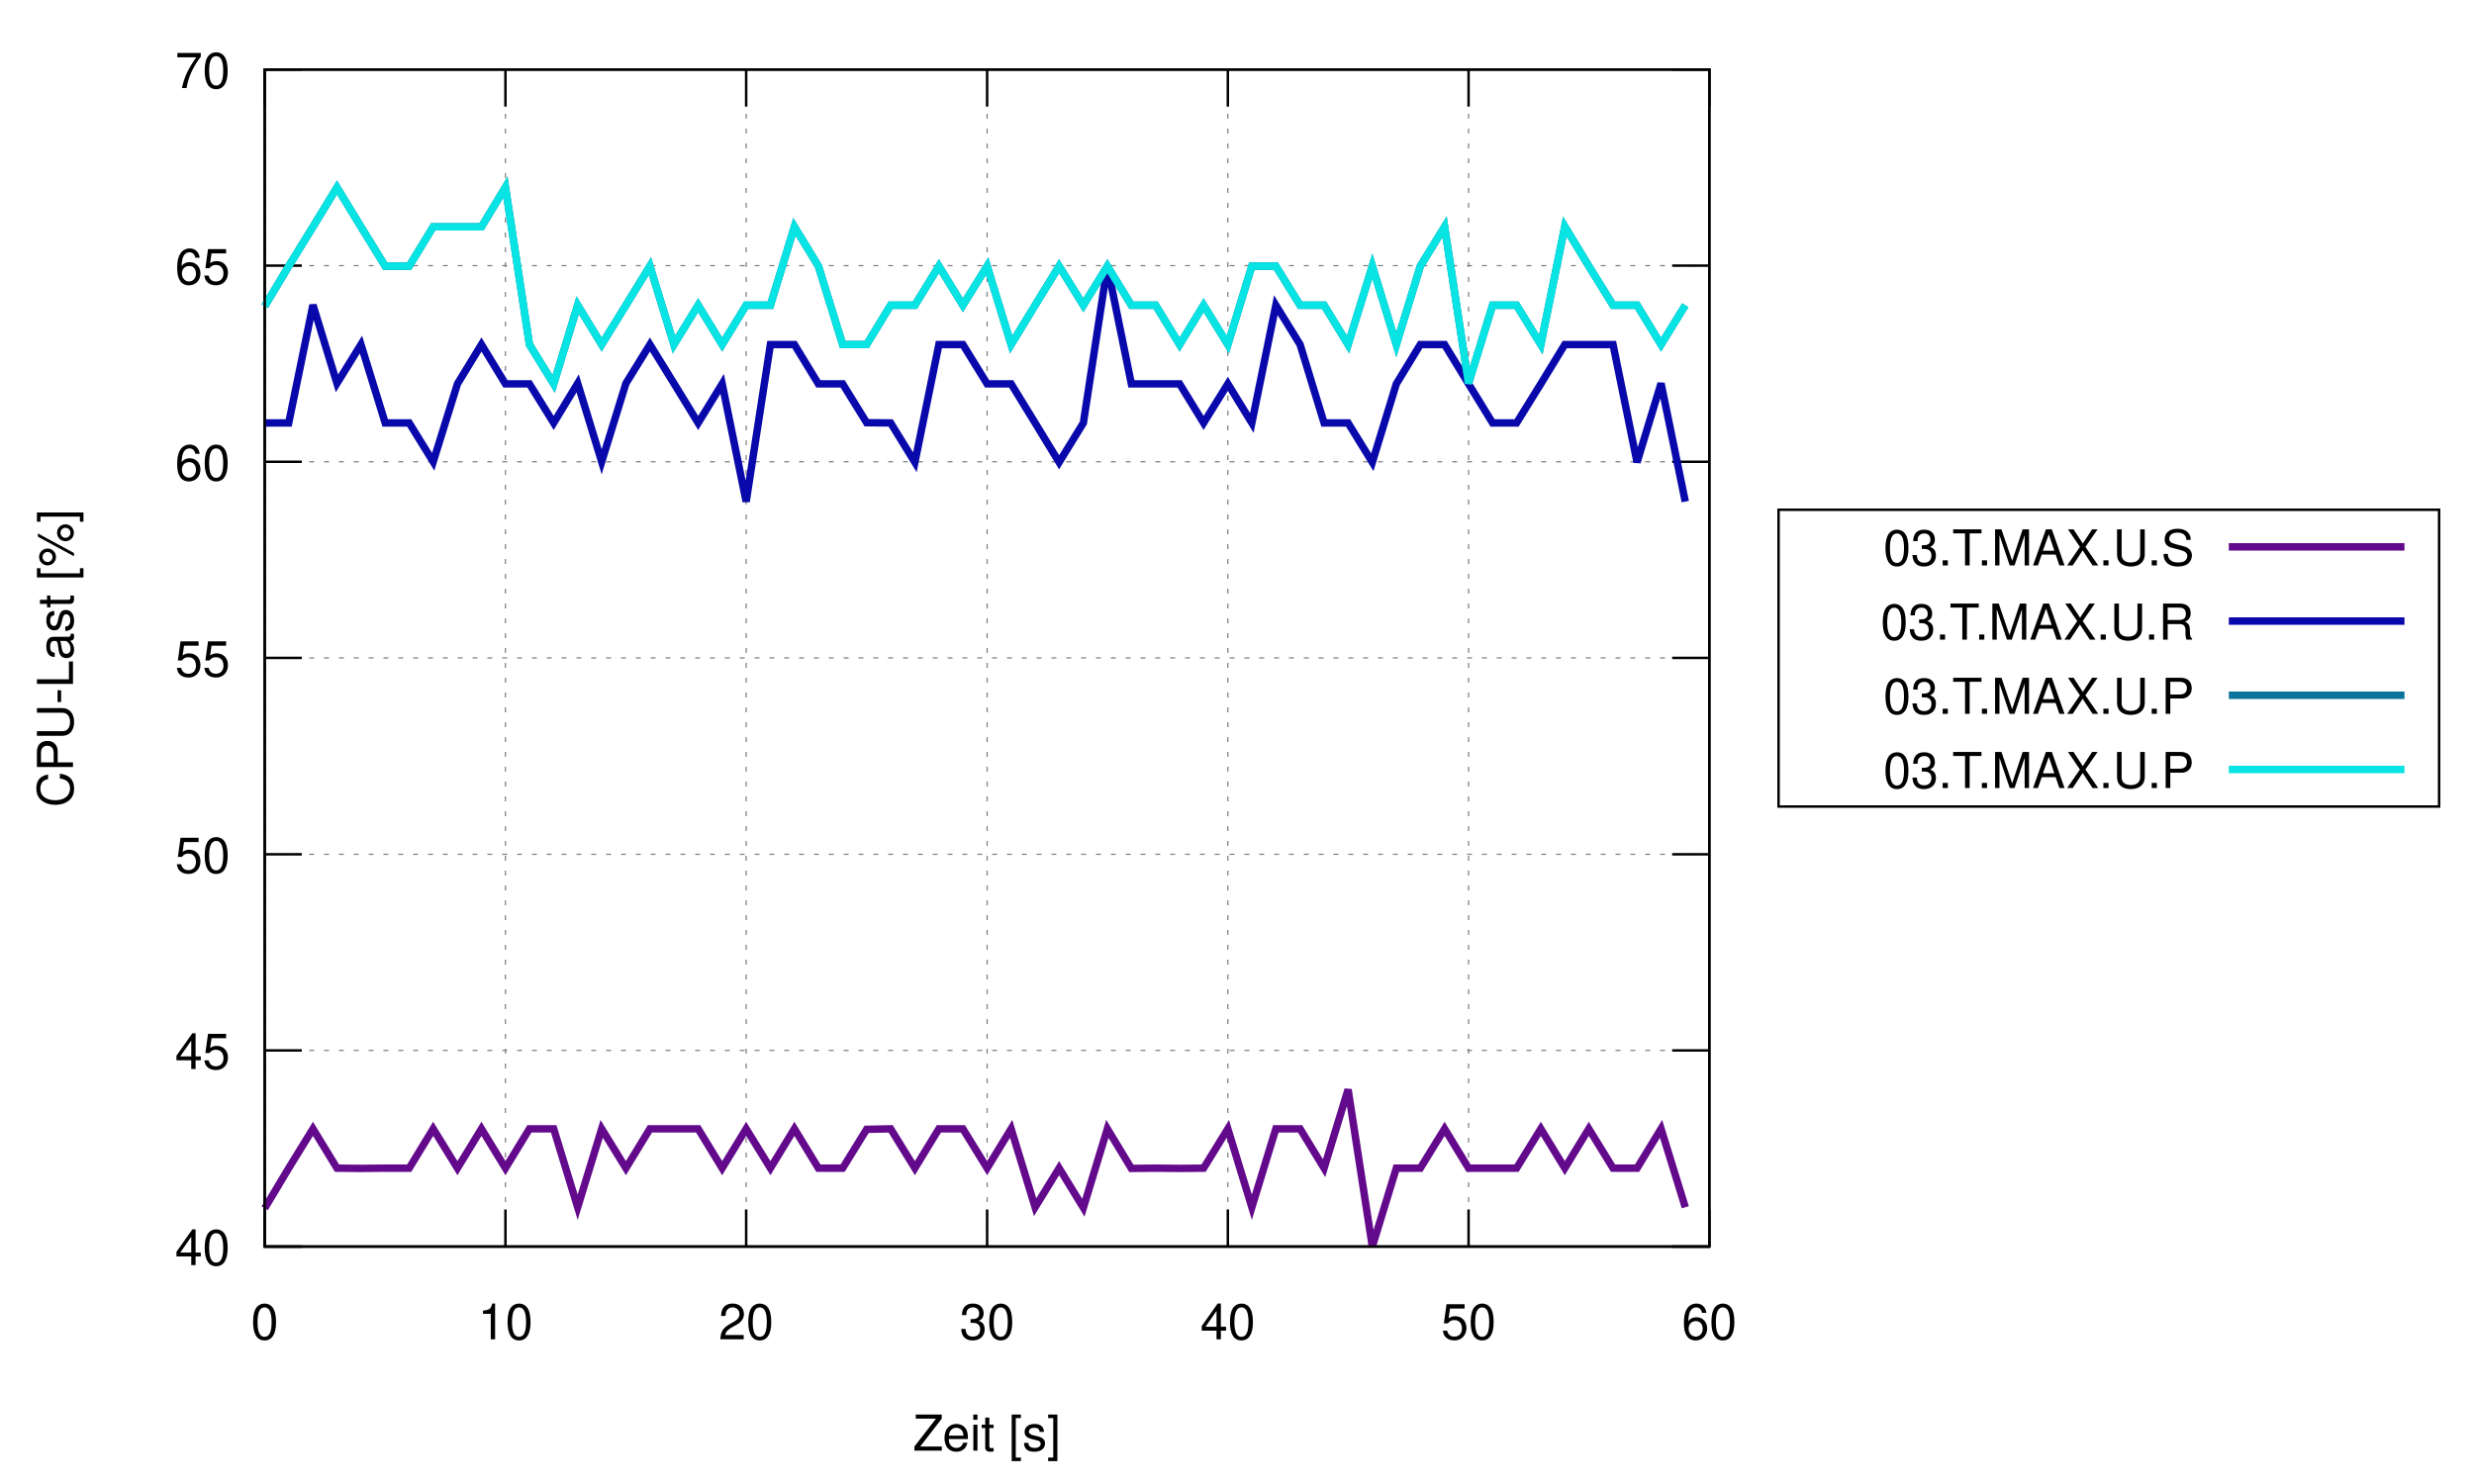
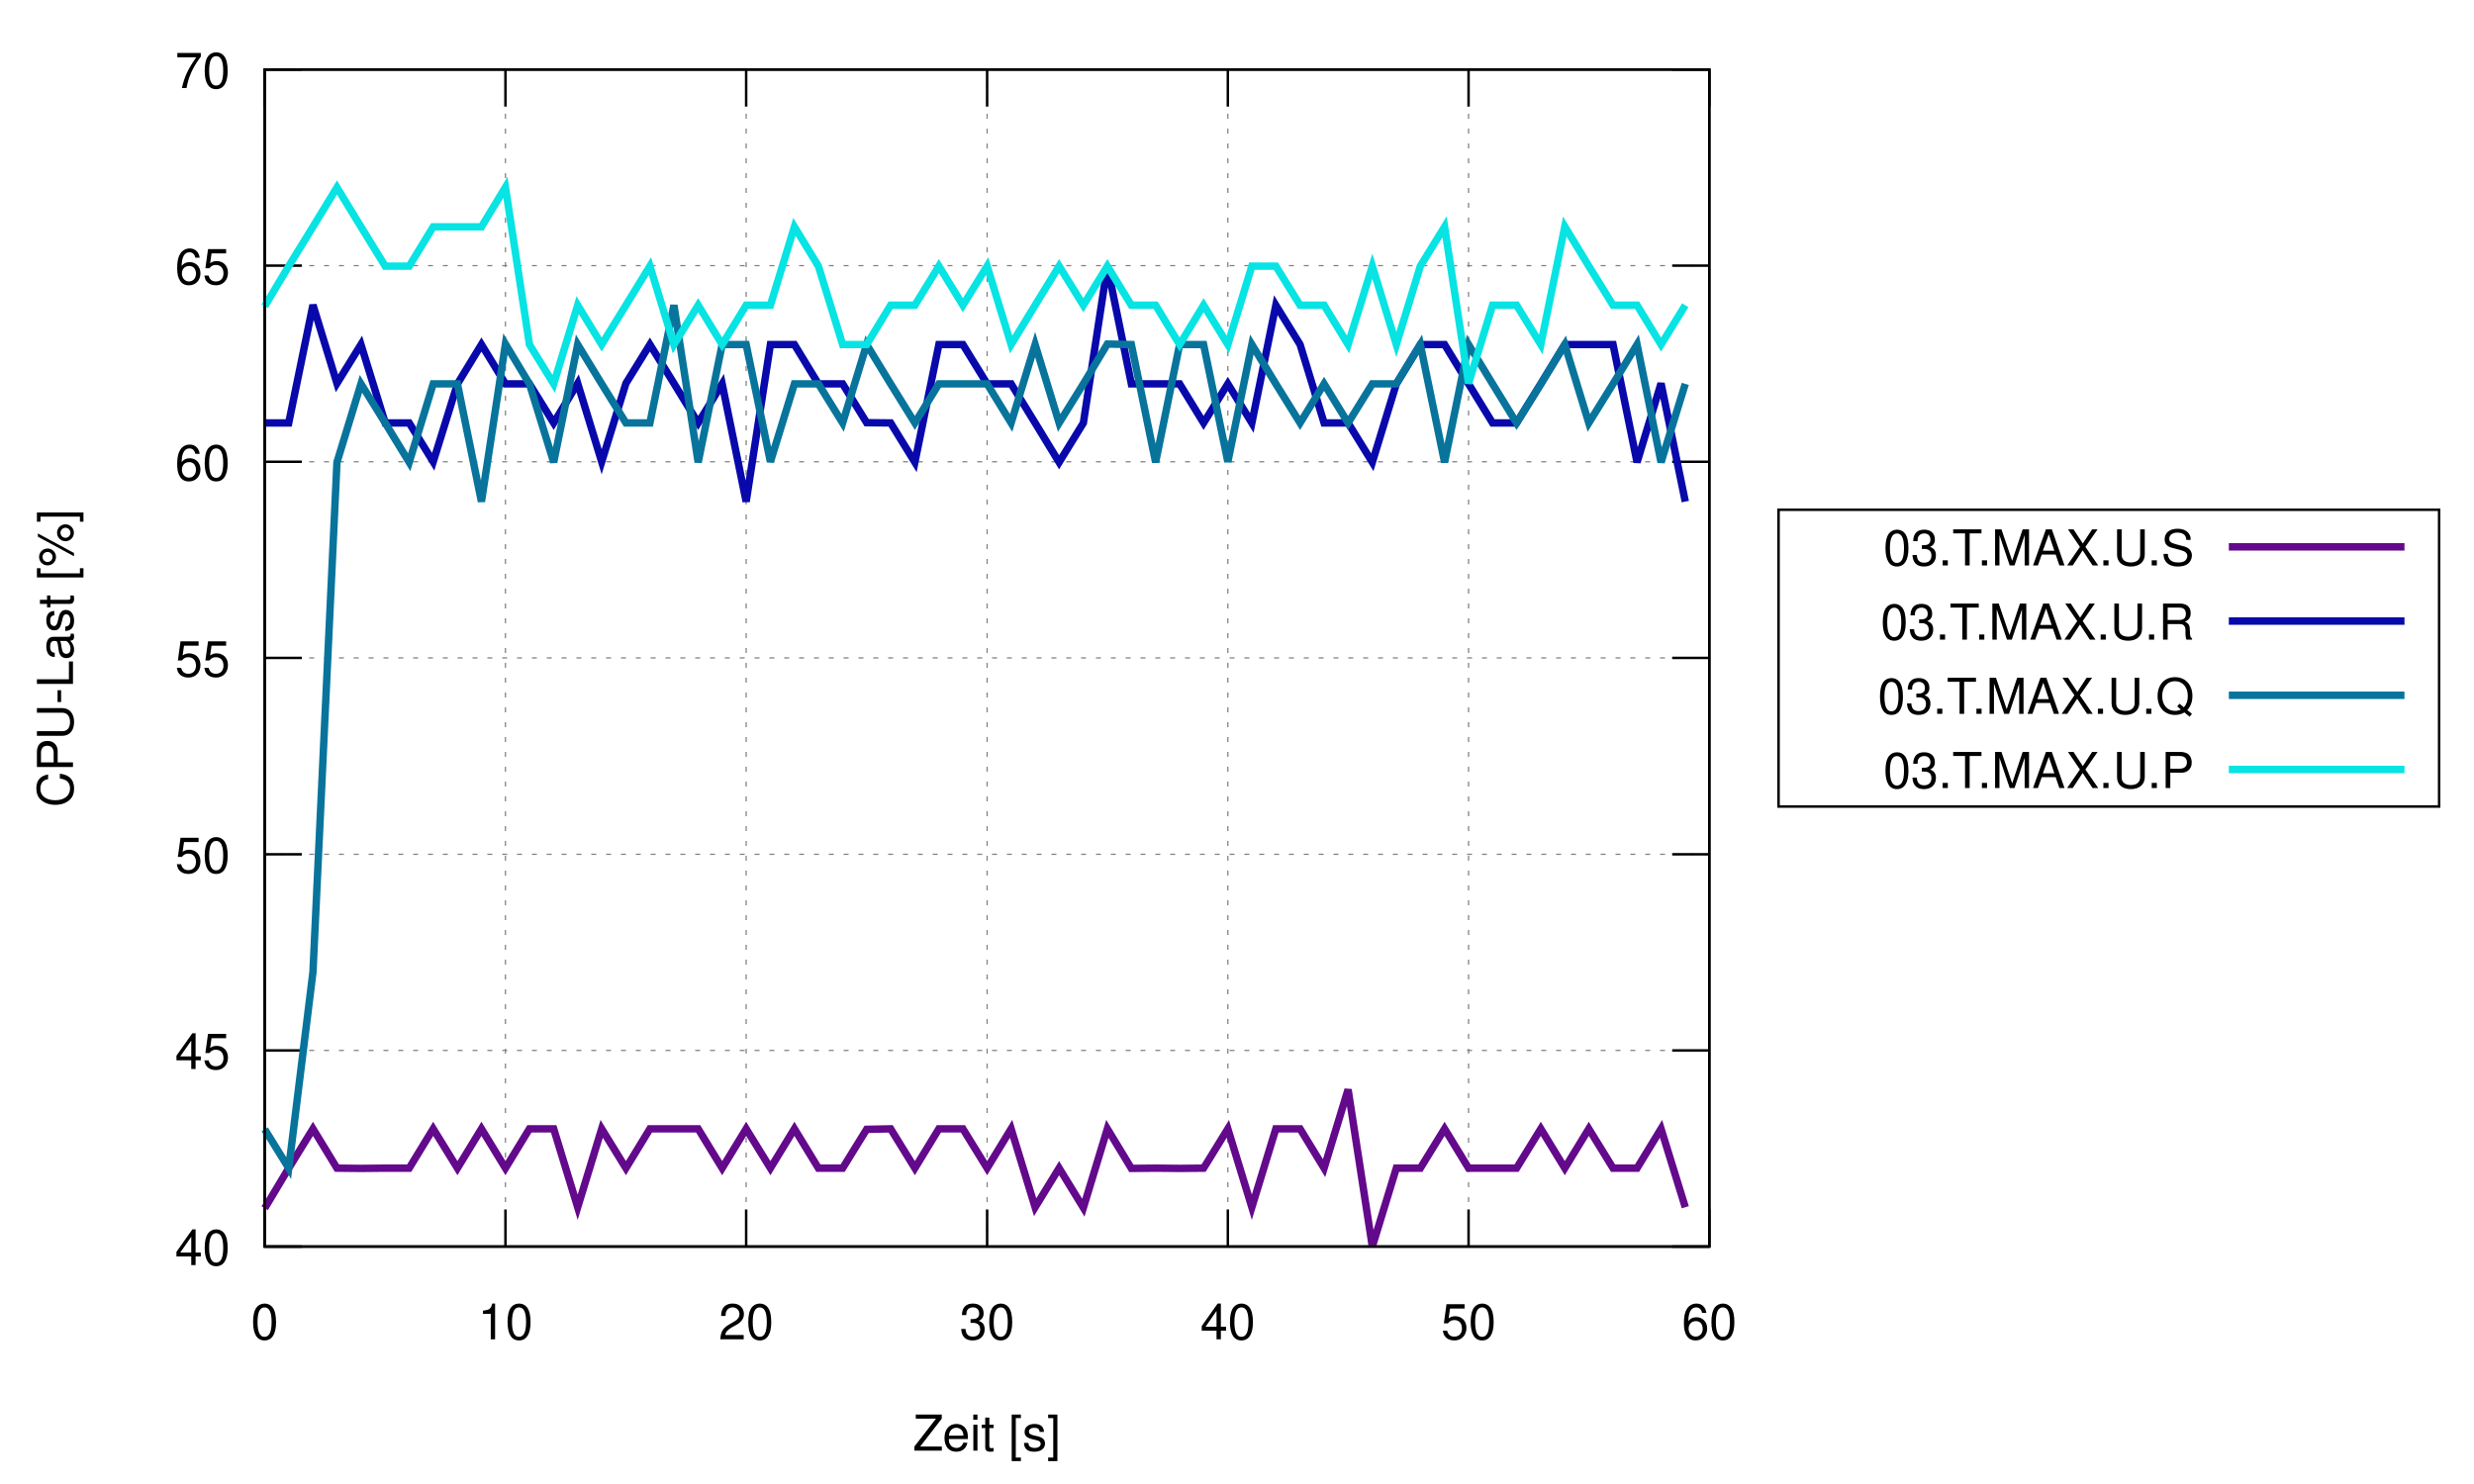
<svg xmlns="http://www.w3.org/2000/svg" xmlns:xlink="http://www.w3.org/1999/xlink" width="1000" height="600" viewBox="0 0 1000 600">
  <g id="gnuplot_canvas">
    <rect x="0" y="0" width="1000" height="600" fill="none" />
    <defs>
      <circle id="gpDot" r="0.5" stroke-width="0.5" />
      <path id="gpPt0" stroke-width="0.133" stroke="currentColor" d="M-1,0 h2 M0,-1 v2" />
      <path id="gpPt1" stroke-width="0.133" stroke="currentColor" d="M-1,-1 L1,1 M1,-1 L-1,1" />
      <path id="gpPt2" stroke-width="0.133" stroke="currentColor" d="M-1,0 L1,0 M0,-1 L0,1 M-1,-1 L1,1 M-1,1 L1,-1" />
      <rect id="gpPt3" stroke-width="0.133" stroke="currentColor" x="-1" y="-1" width="2" height="2" />
      <rect id="gpPt4" stroke-width="0.133" stroke="currentColor" fill="currentColor" x="-1" y="-1" width="2" height="2" />
      <circle id="gpPt5" stroke-width="0.133" stroke="currentColor" cx="0" cy="0" r="1" />
      <use xlink:href="#gpPt5" id="gpPt6" fill="currentColor" stroke="none" />
      <path id="gpPt7" stroke-width="0.133" stroke="currentColor" d="M0,-1.33 L-1.33,0.67 L1.33,0.67 z" />
      <use xlink:href="#gpPt7" id="gpPt8" fill="currentColor" stroke="none" />
      <use xlink:href="#gpPt7" id="gpPt9" stroke="currentColor" transform="rotate(180)" />
      <use xlink:href="#gpPt9" id="gpPt10" fill="currentColor" stroke="none" />
      <use xlink:href="#gpPt3" id="gpPt11" stroke="currentColor" transform="rotate(45)" />
      <use xlink:href="#gpPt11" id="gpPt12" fill="currentColor" stroke="none" />
      <path id="gpPt13" stroke-width="0.133" stroke="currentColor" d="M0,1.330 L1.265,0.411 L0.782,-1.067 L-0.782,-1.076 L-1.265,0.411 z" />
      <use xlink:href="#gpPt13" id="gpPt14" fill="currentColor" stroke="none" />
      <filter id="textbox" filterUnits="objectBoundingBox" x="0" y="0" height="1" width="1">
        <feFlood flood-color="white" flood-opacity="1" result="bgnd" />
        <feComposite in="SourceGraphic" in2="bgnd" operator="atop" />
      </filter>
      <filter id="greybox" filterUnits="objectBoundingBox" x="0" y="0" height="1" width="1">
        <feFlood flood-color="lightgrey" flood-opacity="1" result="grey" />
        <feComposite in="SourceGraphic" in2="grey" operator="atop" />
      </filter>
    </defs>
    <g fill="none" color="white" stroke="currentColor" stroke-width="1.00" stroke-linecap="butt" stroke-linejoin="miter">
</g>
    <g fill="none" color="black" stroke="currentColor" stroke-width="1.00" stroke-linecap="butt" stroke-linejoin="miter">
</g>
    <g fill="none" color="black" stroke="black" stroke-width="0.50" stroke-linecap="butt" stroke-linejoin="miter">
</g>
    <g fill="none" color="gray" stroke="currentColor" stroke-width="0.50" stroke-linecap="butt" stroke-linejoin="miter">
      <path stroke="gray" stroke-dasharray="2,4" class="gridline" d="M107.0,504.0 L690.9,504.0  " />
    </g>
    <g fill="none" color="gray" stroke="gray" stroke-width="1.00" stroke-linecap="butt" stroke-linejoin="miter">
</g>
    <g fill="none" color="black" stroke="currentColor" stroke-width="1.00" stroke-linecap="butt" stroke-linejoin="miter">
      <path stroke="black" d="M107.0,504.0 L122.0,504.0 M690.9,504.0 L675.9,504.0  " />
      <g transform="translate(93.0,511.5)" stroke="none" fill="black" font-family="Helvetica" font-size="20.00" text-anchor="end">
        <text>
          <tspan font-family="Helvetica"> 40</tspan>
        </text>
      </g>
    </g>
    <g fill="none" color="black" stroke="currentColor" stroke-width="1.00" stroke-linecap="butt" stroke-linejoin="miter">
</g>
    <g fill="none" color="black" stroke="black" stroke-width="0.50" stroke-linecap="butt" stroke-linejoin="miter">
</g>
    <g fill="none" color="gray" stroke="currentColor" stroke-width="0.50" stroke-linecap="butt" stroke-linejoin="miter">
      <path stroke="gray" stroke-dasharray="2,4" class="gridline" d="M107.0,424.7 L690.9,424.7  " />
    </g>
    <g fill="none" color="gray" stroke="gray" stroke-width="1.00" stroke-linecap="butt" stroke-linejoin="miter">
</g>
    <g fill="none" color="black" stroke="currentColor" stroke-width="1.00" stroke-linecap="butt" stroke-linejoin="miter">
      <path stroke="black" d="M107.0,424.7 L122.0,424.7 M690.9,424.7 L675.9,424.7  " />
      <g transform="translate(93.0,432.2)" stroke="none" fill="black" font-family="Helvetica" font-size="20.00" text-anchor="end">
        <text>
          <tspan font-family="Helvetica"> 45</tspan>
        </text>
      </g>
    </g>
    <g fill="none" color="black" stroke="currentColor" stroke-width="1.00" stroke-linecap="butt" stroke-linejoin="miter">
</g>
    <g fill="none" color="black" stroke="black" stroke-width="0.50" stroke-linecap="butt" stroke-linejoin="miter">
</g>
    <g fill="none" color="gray" stroke="currentColor" stroke-width="0.50" stroke-linecap="butt" stroke-linejoin="miter">
      <path stroke="gray" stroke-dasharray="2,4" class="gridline" d="M107.0,345.4 L690.9,345.4  " />
    </g>
    <g fill="none" color="gray" stroke="gray" stroke-width="1.00" stroke-linecap="butt" stroke-linejoin="miter">
</g>
    <g fill="none" color="black" stroke="currentColor" stroke-width="1.00" stroke-linecap="butt" stroke-linejoin="miter">
      <path stroke="black" d="M107.0,345.4 L122.0,345.4 M690.9,345.4 L675.9,345.4  " />
      <g transform="translate(93.0,352.9)" stroke="none" fill="black" font-family="Helvetica" font-size="20.00" text-anchor="end">
        <text>
          <tspan font-family="Helvetica"> 50</tspan>
        </text>
      </g>
    </g>
    <g fill="none" color="black" stroke="currentColor" stroke-width="1.00" stroke-linecap="butt" stroke-linejoin="miter">
</g>
    <g fill="none" color="black" stroke="black" stroke-width="0.50" stroke-linecap="butt" stroke-linejoin="miter">
</g>
    <g fill="none" color="gray" stroke="currentColor" stroke-width="0.50" stroke-linecap="butt" stroke-linejoin="miter">
      <path stroke="gray" stroke-dasharray="2,4" class="gridline" d="M107.0,266.0 L690.9,266.0  " />
    </g>
    <g fill="none" color="gray" stroke="gray" stroke-width="1.00" stroke-linecap="butt" stroke-linejoin="miter">
</g>
    <g fill="none" color="black" stroke="currentColor" stroke-width="1.00" stroke-linecap="butt" stroke-linejoin="miter">
      <path stroke="black" d="M107.0,266.0 L122.0,266.0 M690.9,266.0 L675.9,266.0  " />
      <g transform="translate(93.0,273.5)" stroke="none" fill="black" font-family="Helvetica" font-size="20.00" text-anchor="end">
        <text>
          <tspan font-family="Helvetica"> 55</tspan>
        </text>
      </g>
    </g>
    <g fill="none" color="black" stroke="currentColor" stroke-width="1.00" stroke-linecap="butt" stroke-linejoin="miter">
</g>
    <g fill="none" color="black" stroke="black" stroke-width="0.50" stroke-linecap="butt" stroke-linejoin="miter">
</g>
    <g fill="none" color="gray" stroke="currentColor" stroke-width="0.50" stroke-linecap="butt" stroke-linejoin="miter">
      <path stroke="gray" stroke-dasharray="2,4" class="gridline" d="M107.0,186.7 L690.9,186.7  " />
    </g>
    <g fill="none" color="gray" stroke="gray" stroke-width="1.00" stroke-linecap="butt" stroke-linejoin="miter">
</g>
    <g fill="none" color="black" stroke="currentColor" stroke-width="1.00" stroke-linecap="butt" stroke-linejoin="miter">
      <path stroke="black" d="M107.0,186.7 L122.0,186.7 M690.9,186.7 L675.9,186.7  " />
      <g transform="translate(93.0,194.2)" stroke="none" fill="black" font-family="Helvetica" font-size="20.00" text-anchor="end">
        <text>
          <tspan font-family="Helvetica"> 60</tspan>
        </text>
      </g>
    </g>
    <g fill="none" color="black" stroke="currentColor" stroke-width="1.00" stroke-linecap="butt" stroke-linejoin="miter">
</g>
    <g fill="none" color="black" stroke="black" stroke-width="0.50" stroke-linecap="butt" stroke-linejoin="miter">
</g>
    <g fill="none" color="gray" stroke="currentColor" stroke-width="0.50" stroke-linecap="butt" stroke-linejoin="miter">
      <path stroke="gray" stroke-dasharray="2,4" class="gridline" d="M107.0,107.4 L690.9,107.4  " />
    </g>
    <g fill="none" color="gray" stroke="gray" stroke-width="1.00" stroke-linecap="butt" stroke-linejoin="miter">
</g>
    <g fill="none" color="black" stroke="currentColor" stroke-width="1.00" stroke-linecap="butt" stroke-linejoin="miter">
      <path stroke="black" d="M107.0,107.4 L122.0,107.4 M690.9,107.4 L675.9,107.4  " />
      <g transform="translate(93.0,114.9)" stroke="none" fill="black" font-family="Helvetica" font-size="20.00" text-anchor="end">
        <text>
          <tspan font-family="Helvetica"> 65</tspan>
        </text>
      </g>
    </g>
    <g fill="none" color="black" stroke="currentColor" stroke-width="1.00" stroke-linecap="butt" stroke-linejoin="miter">
</g>
    <g fill="none" color="black" stroke="black" stroke-width="0.50" stroke-linecap="butt" stroke-linejoin="miter">
</g>
    <g fill="none" color="gray" stroke="currentColor" stroke-width="0.50" stroke-linecap="butt" stroke-linejoin="miter">
      <path stroke="gray" stroke-dasharray="2,4" class="gridline" d="M107.0,28.1 L690.9,28.1  " />
    </g>
    <g fill="none" color="gray" stroke="gray" stroke-width="1.00" stroke-linecap="butt" stroke-linejoin="miter">
</g>
    <g fill="none" color="black" stroke="currentColor" stroke-width="1.00" stroke-linecap="butt" stroke-linejoin="miter">
      <path stroke="black" d="M107.0,28.1 L122.0,28.1 M690.9,28.1 L675.9,28.1  " />
      <g transform="translate(93.0,35.6)" stroke="none" fill="black" font-family="Helvetica" font-size="20.00" text-anchor="end">
        <text>
          <tspan font-family="Helvetica"> 70</tspan>
        </text>
      </g>
    </g>
    <g fill="none" color="black" stroke="currentColor" stroke-width="1.00" stroke-linecap="butt" stroke-linejoin="miter">
</g>
    <g fill="none" color="black" stroke="black" stroke-width="0.50" stroke-linecap="butt" stroke-linejoin="miter">
</g>
    <g fill="none" color="gray" stroke="currentColor" stroke-width="0.50" stroke-linecap="butt" stroke-linejoin="miter">
      <path stroke="gray" stroke-dasharray="2,4" class="gridline" d="M107.0,504.0 L107.0,28.1  " />
    </g>
    <g fill="none" color="gray" stroke="gray" stroke-width="1.00" stroke-linecap="butt" stroke-linejoin="miter">
</g>
    <g fill="none" color="black" stroke="currentColor" stroke-width="1.00" stroke-linecap="butt" stroke-linejoin="miter">
      <path stroke="black" d="M107.0,504.0 L107.0,489.0 M107.0,28.1 L107.0,43.1  " />
      <g transform="translate(107.0,541.5)" stroke="none" fill="black" font-family="Helvetica" font-size="20.00" text-anchor="middle">
        <text>
          <tspan font-family="Helvetica"> 0</tspan>
        </text>
      </g>
    </g>
    <g fill="none" color="black" stroke="currentColor" stroke-width="1.00" stroke-linecap="butt" stroke-linejoin="miter">
</g>
    <g fill="none" color="black" stroke="black" stroke-width="0.50" stroke-linecap="butt" stroke-linejoin="miter">
</g>
    <g fill="none" color="gray" stroke="currentColor" stroke-width="0.50" stroke-linecap="butt" stroke-linejoin="miter">
      <path stroke="gray" stroke-dasharray="2,4" class="gridline" d="M204.3,504.0 L204.3,28.1  " />
    </g>
    <g fill="none" color="gray" stroke="gray" stroke-width="1.00" stroke-linecap="butt" stroke-linejoin="miter">
</g>
    <g fill="none" color="black" stroke="currentColor" stroke-width="1.00" stroke-linecap="butt" stroke-linejoin="miter">
      <path stroke="black" d="M204.3,504.0 L204.3,489.0 M204.3,28.1 L204.3,43.1  " />
      <g transform="translate(204.3,541.5)" stroke="none" fill="black" font-family="Helvetica" font-size="20.00" text-anchor="middle">
        <text>
          <tspan font-family="Helvetica"> 10</tspan>
        </text>
      </g>
    </g>
    <g fill="none" color="black" stroke="currentColor" stroke-width="1.00" stroke-linecap="butt" stroke-linejoin="miter">
</g>
    <g fill="none" color="black" stroke="black" stroke-width="0.50" stroke-linecap="butt" stroke-linejoin="miter">
</g>
    <g fill="none" color="gray" stroke="currentColor" stroke-width="0.50" stroke-linecap="butt" stroke-linejoin="miter">
      <path stroke="gray" stroke-dasharray="2,4" class="gridline" d="M301.6,504.0 L301.6,28.1  " />
    </g>
    <g fill="none" color="gray" stroke="gray" stroke-width="1.00" stroke-linecap="butt" stroke-linejoin="miter">
</g>
    <g fill="none" color="black" stroke="currentColor" stroke-width="1.00" stroke-linecap="butt" stroke-linejoin="miter">
      <path stroke="black" d="M301.6,504.0 L301.6,489.0 M301.6,28.1 L301.6,43.1  " />
      <g transform="translate(301.6,541.5)" stroke="none" fill="black" font-family="Helvetica" font-size="20.00" text-anchor="middle">
        <text>
          <tspan font-family="Helvetica"> 20</tspan>
        </text>
      </g>
    </g>
    <g fill="none" color="black" stroke="currentColor" stroke-width="1.00" stroke-linecap="butt" stroke-linejoin="miter">
</g>
    <g fill="none" color="black" stroke="black" stroke-width="0.50" stroke-linecap="butt" stroke-linejoin="miter">
</g>
    <g fill="none" color="gray" stroke="currentColor" stroke-width="0.50" stroke-linecap="butt" stroke-linejoin="miter">
      <path stroke="gray" stroke-dasharray="2,4" class="gridline" d="M399.0,504.0 L399.0,28.1  " />
    </g>
    <g fill="none" color="gray" stroke="gray" stroke-width="1.00" stroke-linecap="butt" stroke-linejoin="miter">
</g>
    <g fill="none" color="black" stroke="currentColor" stroke-width="1.00" stroke-linecap="butt" stroke-linejoin="miter">
      <path stroke="black" d="M399.0,504.0 L399.0,489.0 M399.0,28.1 L399.0,43.1  " />
      <g transform="translate(399.0,541.5)" stroke="none" fill="black" font-family="Helvetica" font-size="20.00" text-anchor="middle">
        <text>
          <tspan font-family="Helvetica"> 30</tspan>
        </text>
      </g>
    </g>
    <g fill="none" color="black" stroke="currentColor" stroke-width="1.00" stroke-linecap="butt" stroke-linejoin="miter">
</g>
    <g fill="none" color="black" stroke="black" stroke-width="0.50" stroke-linecap="butt" stroke-linejoin="miter">
</g>
    <g fill="none" color="gray" stroke="currentColor" stroke-width="0.50" stroke-linecap="butt" stroke-linejoin="miter">
      <path stroke="gray" stroke-dasharray="2,4" class="gridline" d="M496.3,504.0 L496.3,28.1  " />
    </g>
    <g fill="none" color="gray" stroke="gray" stroke-width="1.00" stroke-linecap="butt" stroke-linejoin="miter">
</g>
    <g fill="none" color="black" stroke="currentColor" stroke-width="1.00" stroke-linecap="butt" stroke-linejoin="miter">
      <path stroke="black" d="M496.3,504.0 L496.3,489.0 M496.3,28.1 L496.3,43.1  " />
      <g transform="translate(496.3,541.5)" stroke="none" fill="black" font-family="Helvetica" font-size="20.00" text-anchor="middle">
        <text>
          <tspan font-family="Helvetica"> 40</tspan>
        </text>
      </g>
    </g>
    <g fill="none" color="black" stroke="currentColor" stroke-width="1.00" stroke-linecap="butt" stroke-linejoin="miter">
</g>
    <g fill="none" color="black" stroke="black" stroke-width="0.50" stroke-linecap="butt" stroke-linejoin="miter">
</g>
    <g fill="none" color="gray" stroke="currentColor" stroke-width="0.50" stroke-linecap="butt" stroke-linejoin="miter">
      <path stroke="gray" stroke-dasharray="2,4" class="gridline" d="M593.6,504.0 L593.6,28.1  " />
    </g>
    <g fill="none" color="gray" stroke="gray" stroke-width="1.00" stroke-linecap="butt" stroke-linejoin="miter">
</g>
    <g fill="none" color="black" stroke="currentColor" stroke-width="1.00" stroke-linecap="butt" stroke-linejoin="miter">
      <path stroke="black" d="M593.6,504.0 L593.6,489.0 M593.6,28.1 L593.6,43.1  " />
      <g transform="translate(593.6,541.5)" stroke="none" fill="black" font-family="Helvetica" font-size="20.00" text-anchor="middle">
        <text>
          <tspan font-family="Helvetica"> 50</tspan>
        </text>
      </g>
    </g>
    <g fill="none" color="black" stroke="currentColor" stroke-width="1.00" stroke-linecap="butt" stroke-linejoin="miter">
</g>
    <g fill="none" color="black" stroke="black" stroke-width="0.50" stroke-linecap="butt" stroke-linejoin="miter">
</g>
    <g fill="none" color="gray" stroke="currentColor" stroke-width="0.50" stroke-linecap="butt" stroke-linejoin="miter">
      <path stroke="gray" stroke-dasharray="2,4" class="gridline" d="M690.9,504.0 L690.9,28.1  " />
    </g>
    <g fill="none" color="gray" stroke="gray" stroke-width="1.00" stroke-linecap="butt" stroke-linejoin="miter">
</g>
    <g fill="none" color="black" stroke="currentColor" stroke-width="1.00" stroke-linecap="butt" stroke-linejoin="miter">
      <path stroke="black" d="M690.9,504.0 L690.9,489.0 M690.9,28.1 L690.9,43.1  " />
      <g transform="translate(690.9,541.5)" stroke="none" fill="black" font-family="Helvetica" font-size="20.00" text-anchor="middle">
        <text>
          <tspan font-family="Helvetica"> 60</tspan>
        </text>
      </g>
    </g>
    <g fill="none" color="black" stroke="currentColor" stroke-width="1.00" stroke-linecap="butt" stroke-linejoin="miter">
</g>
    <g fill="none" color="black" stroke="currentColor" stroke-width="1.00" stroke-linecap="butt" stroke-linejoin="miter">
      <path stroke="black" d="M107.0,28.1 L107.0,504.0 L690.9,504.0 L690.9,28.1 L107.0,28.1 Z  " />
    </g>
    <g fill="none" color="black" stroke="currentColor" stroke-width="1.00" stroke-linecap="butt" stroke-linejoin="miter">
      <g transform="translate(29.5,266.1) rotate(270)" stroke="none" fill="black" font-family="Helvetica" font-size="20.00" text-anchor="middle">
        <text>
          <tspan font-family="Helvetica">CPU-Last [%]</tspan>
        </text>
      </g>
    </g>
    <g fill="none" color="black" stroke="currentColor" stroke-width="1.00" stroke-linecap="butt" stroke-linejoin="miter">
      <g transform="translate(398.9,586.5)" stroke="none" fill="black" font-family="Helvetica" font-size="20.00" text-anchor="middle">
        <text>
          <tspan font-family="Helvetica">Zeit [s]</tspan>
        </text>
      </g>
    </g>
    <g fill="none" color="black" stroke="currentColor" stroke-width="1.00" stroke-linecap="butt" stroke-linejoin="miter">
</g>
    <g fill="none" color="black" stroke="currentColor" stroke-width="1.00" stroke-linecap="butt" stroke-linejoin="miter">
      <path stroke="black" d="M718.9,326.1 L718.9,206.1 L985.9,206.1 L985.9,326.1 L718.9,326.1 Z  " />
    </g>
    <g id="gnuplot_plot_1">
      <g fill="none" color="white" stroke="black" stroke-width="3.00" stroke-linecap="butt" stroke-linejoin="miter">
</g>
      <g fill="none" color="black" stroke="currentColor" stroke-width="3.00" stroke-linecap="butt" stroke-linejoin="miter">
        <g transform="translate(886.9,228.6)" stroke="none" fill="black" font-family="Helvetica" font-size="20.00" text-anchor="end">
          <text>
            <tspan font-family="Helvetica">03.T.MAX.U.S</tspan>
          </text>
        </g>
      </g>
      <g fill="none" color="black" stroke="currentColor" stroke-width="3.00" stroke-linecap="butt" stroke-linejoin="miter">
        <path stroke="rgb( 99,   9, 139)" d="M900.9,221.1 L971.9,221.1 M107.0,488.5 L116.7,472.3 L126.5,456.4 L136.2,472.3 L145.9,472.4 L155.7,472.3   L165.4,472.3 L175.1,456.4 L184.9,472.3 L194.6,456.4 L204.3,472.3 L214.0,456.4 L223.8,456.4 L233.5,488.1   L243.2,456.4 L253.0,472.3 L262.7,456.4 L272.4,456.4 L282.2,456.4 L291.9,472.3 L301.6,456.4 L311.4,472.3   L321.1,456.4 L330.8,472.3 L340.6,472.3 L350.3,456.6 L360.0,456.4 L369.8,472.3 L379.5,456.4 L389.2,456.4   L399.0,472.3 L408.7,456.4 L418.4,488.1 L428.1,472.3 L437.9,488.3 L447.6,456.4 L457.3,472.4 L467.1,472.3   L476.8,472.4 L486.5,472.3 L496.3,456.4 L506.0,488.1 L515.7,456.4 L525.5,456.4 L535.2,472.3 L544.9,440.5   L554.7,504.0 L564.4,472.3 L574.1,472.3 L583.9,456.4 L593.6,472.3 L603.3,472.3 L613.0,472.3 L622.8,456.4   L632.5,472.3 L642.2,456.4 L652.0,472.3 L661.7,472.3 L671.4,456.4 L681.2,488.1  " />
      </g>
    </g>
    <g id="gnuplot_plot_2">
      <g fill="none" color="black" stroke="currentColor" stroke-width="3.00" stroke-linecap="butt" stroke-linejoin="miter">
        <g transform="translate(886.9,258.6)" stroke="none" fill="black" font-family="Helvetica" font-size="20.00" text-anchor="end">
          <text>
            <tspan font-family="Helvetica">03.T.MAX.U.R</tspan>
          </text>
        </g>
      </g>
      <g fill="none" color="black" stroke="currentColor" stroke-width="3.00" stroke-linecap="butt" stroke-linejoin="miter">
        <path stroke="rgb(  8,   8, 171)" d="M900.9,251.1 L971.9,251.1 M107.0,171.0 L116.7,171.0 L126.5,123.3 L136.2,155.0 L145.9,139.3 L155.7,171.0   L165.4,171.0 L175.1,186.7 L184.9,155.2 L194.6,139.3 L204.3,155.2 L214.0,155.2 L223.8,171.0 L233.5,155.0   L243.2,186.7 L253.0,155.0 L262.7,139.3 L272.4,155.0 L282.2,171.0 L291.9,155.2 L301.6,202.8 L311.4,139.3   L321.1,139.3 L330.8,155.2 L340.6,155.2 L350.3,170.9 L360.0,171.0 L369.8,186.9 L379.5,139.3 L389.2,139.3   L399.0,155.2 L408.7,155.2 L418.4,171.0 L428.1,186.9 L437.9,171.0 L447.6,107.6 L457.3,155.2 L467.1,155.2   L476.8,155.2 L486.5,171.0 L496.3,155.2 L506.0,171.0 L515.7,123.4 L525.5,139.3 L535.2,171.0 L544.9,171.0   L554.7,186.9 L564.4,155.2 L574.1,139.3 L583.9,139.3 L593.6,155.2 L603.3,171.0 L613.0,171.0 L622.8,155.2   L632.5,139.3 L642.2,139.3 L652.0,139.3 L661.7,186.9 L671.4,155.0 L681.2,202.8  " />
      </g>
    </g>
    <g id="gnuplot_plot_3">
      <g fill="none" color="black" stroke="currentColor" stroke-width="3.00" stroke-linecap="butt" stroke-linejoin="miter">
        <g transform="translate(886.9,288.6)" stroke="none" fill="black" font-family="Helvetica" font-size="20.00" text-anchor="end">
          <text>
-             <tspan font-family="Helvetica">03.T.MAX.U.P</tspan>
+             <tspan font-family="Helvetica">03.T.MAX.U.Q</tspan>
          </text>
        </g>
      </g>
      <g fill="none" color="black" stroke="currentColor" stroke-width="3.00" stroke-linecap="butt" stroke-linejoin="miter">
-         <path stroke="rgb(  8, 116, 156)" d="M900.9,281.1 L971.9,281.1 M107.0,123.8 L116.7,107.6 L126.5,91.7 L136.2,75.8 L145.9,91.7 L155.7,107.6   L165.4,107.6 L175.1,91.7 L184.9,91.7 L194.6,91.7 L204.3,75.7 L214.0,139.3 L223.8,155.2 L233.5,123.4   L243.2,139.3 L253.0,123.4 L262.7,107.6 L272.4,139.3 L282.2,123.4 L291.9,139.3 L301.6,123.4 L311.4,123.4   L321.1,91.7 L330.8,107.6 L340.6,139.3 L350.3,139.3 L360.0,123.4 L369.8,123.4 L379.5,107.6 L389.2,123.4   L399.0,107.6 L408.7,139.3 L418.4,123.4 L428.1,107.6 L437.9,123.4 L447.6,107.6 L457.3,123.4 L467.1,123.4   L476.8,139.3 L486.5,123.4 L496.3,139.3 L506.0,107.6 L515.7,107.6 L525.5,123.4 L535.2,123.4 L544.9,139.3   L554.7,107.6 L564.4,139.3 L574.1,107.6 L583.9,91.7 L593.6,155.0 L603.3,123.4 L613.0,123.4 L622.8,139.3   L632.5,91.6 L642.2,107.6 L652.0,123.4 L661.7,123.4 L671.4,139.3 L681.2,123.4  " />
+         <path stroke="rgb(  8, 116, 156)" d="M900.9,281.1 L971.9,281.1 M107.0,456.6 L116.7,472.3 L126.5,393.0 L136.2,186.9 L145.9,155.2 L155.7,171.0   L165.4,186.9 L175.1,155.2 L184.9,155.2 L194.6,202.8 L204.3,139.1 L214.0,155.2 L223.8,186.9 L233.5,139.3   L243.2,155.2 L253.0,171.0 L262.7,171.0 L272.4,123.4 L282.2,186.9 L291.9,139.3 L301.6,139.3 L311.4,186.7   L321.1,155.2 L330.8,155.2 L340.6,171.0 L350.3,139.3 L360.0,155.2 L369.8,171.0 L379.5,155.2 L389.2,155.2   L399.0,155.2 L408.7,171.0 L418.4,139.3 L428.1,171.0 L437.9,155.2 L447.6,139.1 L457.3,139.3 L467.1,186.9   L476.8,139.3 L486.5,139.3 L496.3,186.7 L506.0,139.3 L515.7,155.2 L525.5,171.0 L535.2,155.2 L544.9,171.0   L554.7,155.2 L564.4,155.2 L574.1,139.3 L583.9,186.9 L593.6,139.3 L603.3,155.2 L613.0,171.0 L622.8,155.2   L632.5,139.3 L642.2,171.0 L652.0,155.2 L661.7,139.3 L671.4,186.9 L681.2,155.2  " />
      </g>
    </g>
    <g id="gnuplot_plot_4">
      <g fill="none" color="black" stroke="currentColor" stroke-width="3.00" stroke-linecap="butt" stroke-linejoin="miter">
        <g transform="translate(886.9,318.6)" stroke="none" fill="black" font-family="Helvetica" font-size="20.00" text-anchor="end">
          <text>
            <tspan font-family="Helvetica">03.T.MAX.U.P</tspan>
          </text>
        </g>
      </g>
      <g fill="none" color="black" stroke="currentColor" stroke-width="3.00" stroke-linecap="butt" stroke-linejoin="miter">
        <path stroke="rgb(  8, 227, 227)" d="M900.9,311.1 L971.9,311.1 M107.0,123.8 L116.7,107.6 L126.5,91.7 L136.2,75.8 L145.9,91.7 L155.7,107.6   L165.4,107.6 L175.1,91.7 L184.9,91.7 L194.6,91.7 L204.3,75.7 L214.0,139.3 L223.8,155.2 L233.5,123.4   L243.2,139.3 L253.0,123.4 L262.7,107.6 L272.4,139.3 L282.2,123.4 L291.9,139.3 L301.6,123.4 L311.4,123.4   L321.1,91.7 L330.8,107.6 L340.6,139.3 L350.3,139.3 L360.0,123.4 L369.8,123.4 L379.5,107.6 L389.2,123.4   L399.0,107.6 L408.7,139.3 L418.4,123.4 L428.1,107.6 L437.9,123.4 L447.6,107.6 L457.3,123.4 L467.1,123.4   L476.8,139.3 L486.5,123.4 L496.3,139.3 L506.0,107.6 L515.7,107.6 L525.5,123.4 L535.2,123.4 L544.9,139.3   L554.7,107.6 L564.4,139.3 L574.1,107.6 L583.9,91.7 L593.6,155.0 L603.3,123.4 L613.0,123.4 L622.8,139.3   L632.5,91.6 L642.2,107.6 L652.0,123.4 L661.7,123.4 L671.4,139.3 L681.2,123.4  " />
      </g>
    </g>
    <g fill="none" color="white" stroke="rgb(  8, 227, 227)" stroke-width="2.00" stroke-linecap="butt" stroke-linejoin="miter">
</g>
    <g fill="none" color="black" stroke="currentColor" stroke-width="2.00" stroke-linecap="butt" stroke-linejoin="miter">
</g>
    <g fill="none" color="black" stroke="black" stroke-width="1.00" stroke-linecap="butt" stroke-linejoin="miter">
</g>
    <g fill="none" color="black" stroke="currentColor" stroke-width="1.00" stroke-linecap="butt" stroke-linejoin="miter">
      <path stroke="black" d="M107.0,28.1 L107.0,504.0 L690.9,504.0 L690.9,28.1 L107.0,28.1 Z  " />
    </g>
    <g fill="none" color="black" stroke="currentColor" stroke-width="1.00" stroke-linecap="butt" stroke-linejoin="miter">
</g>
  </g>
</svg>
